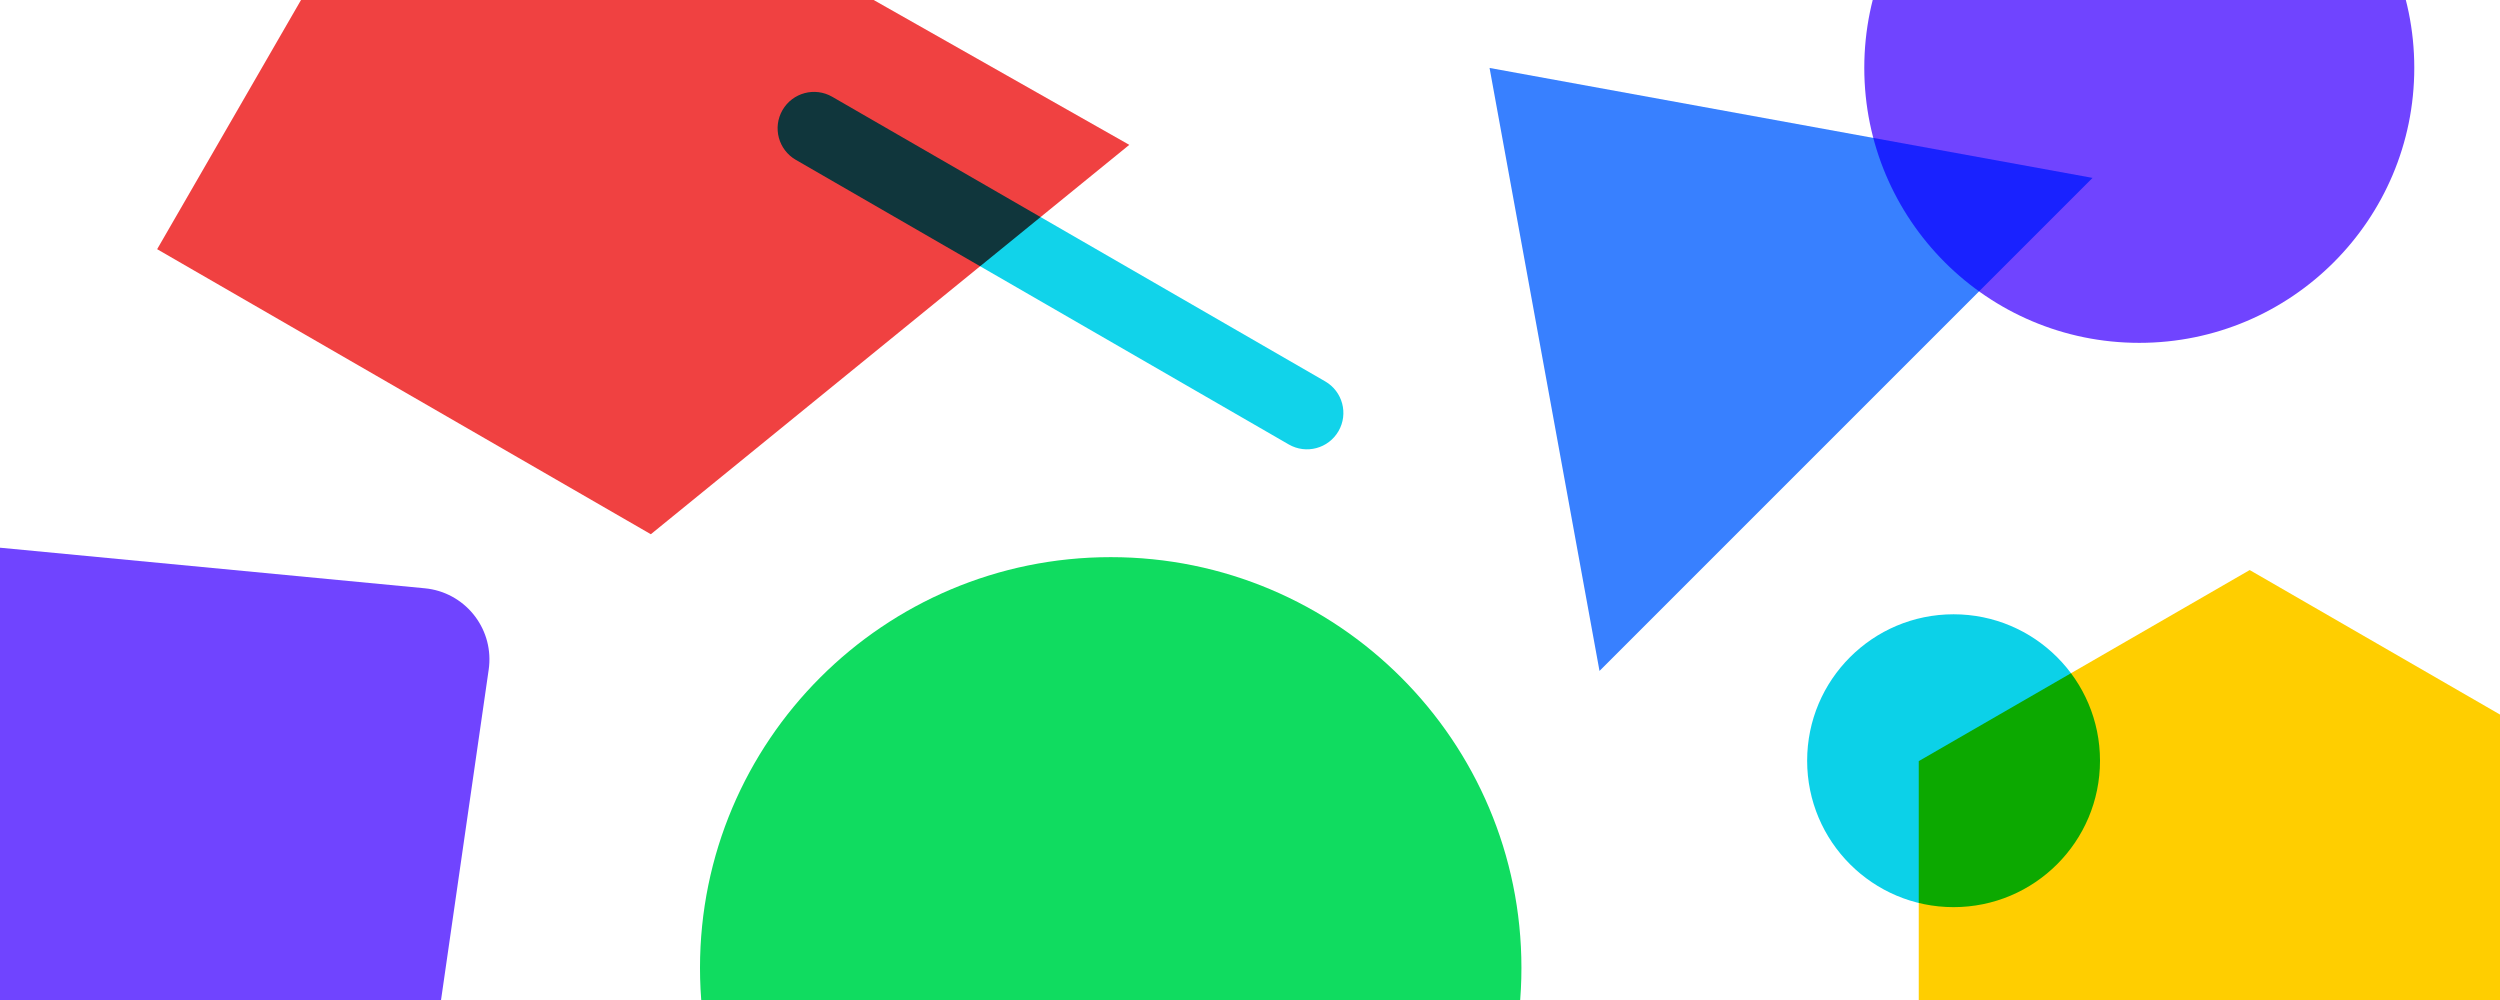
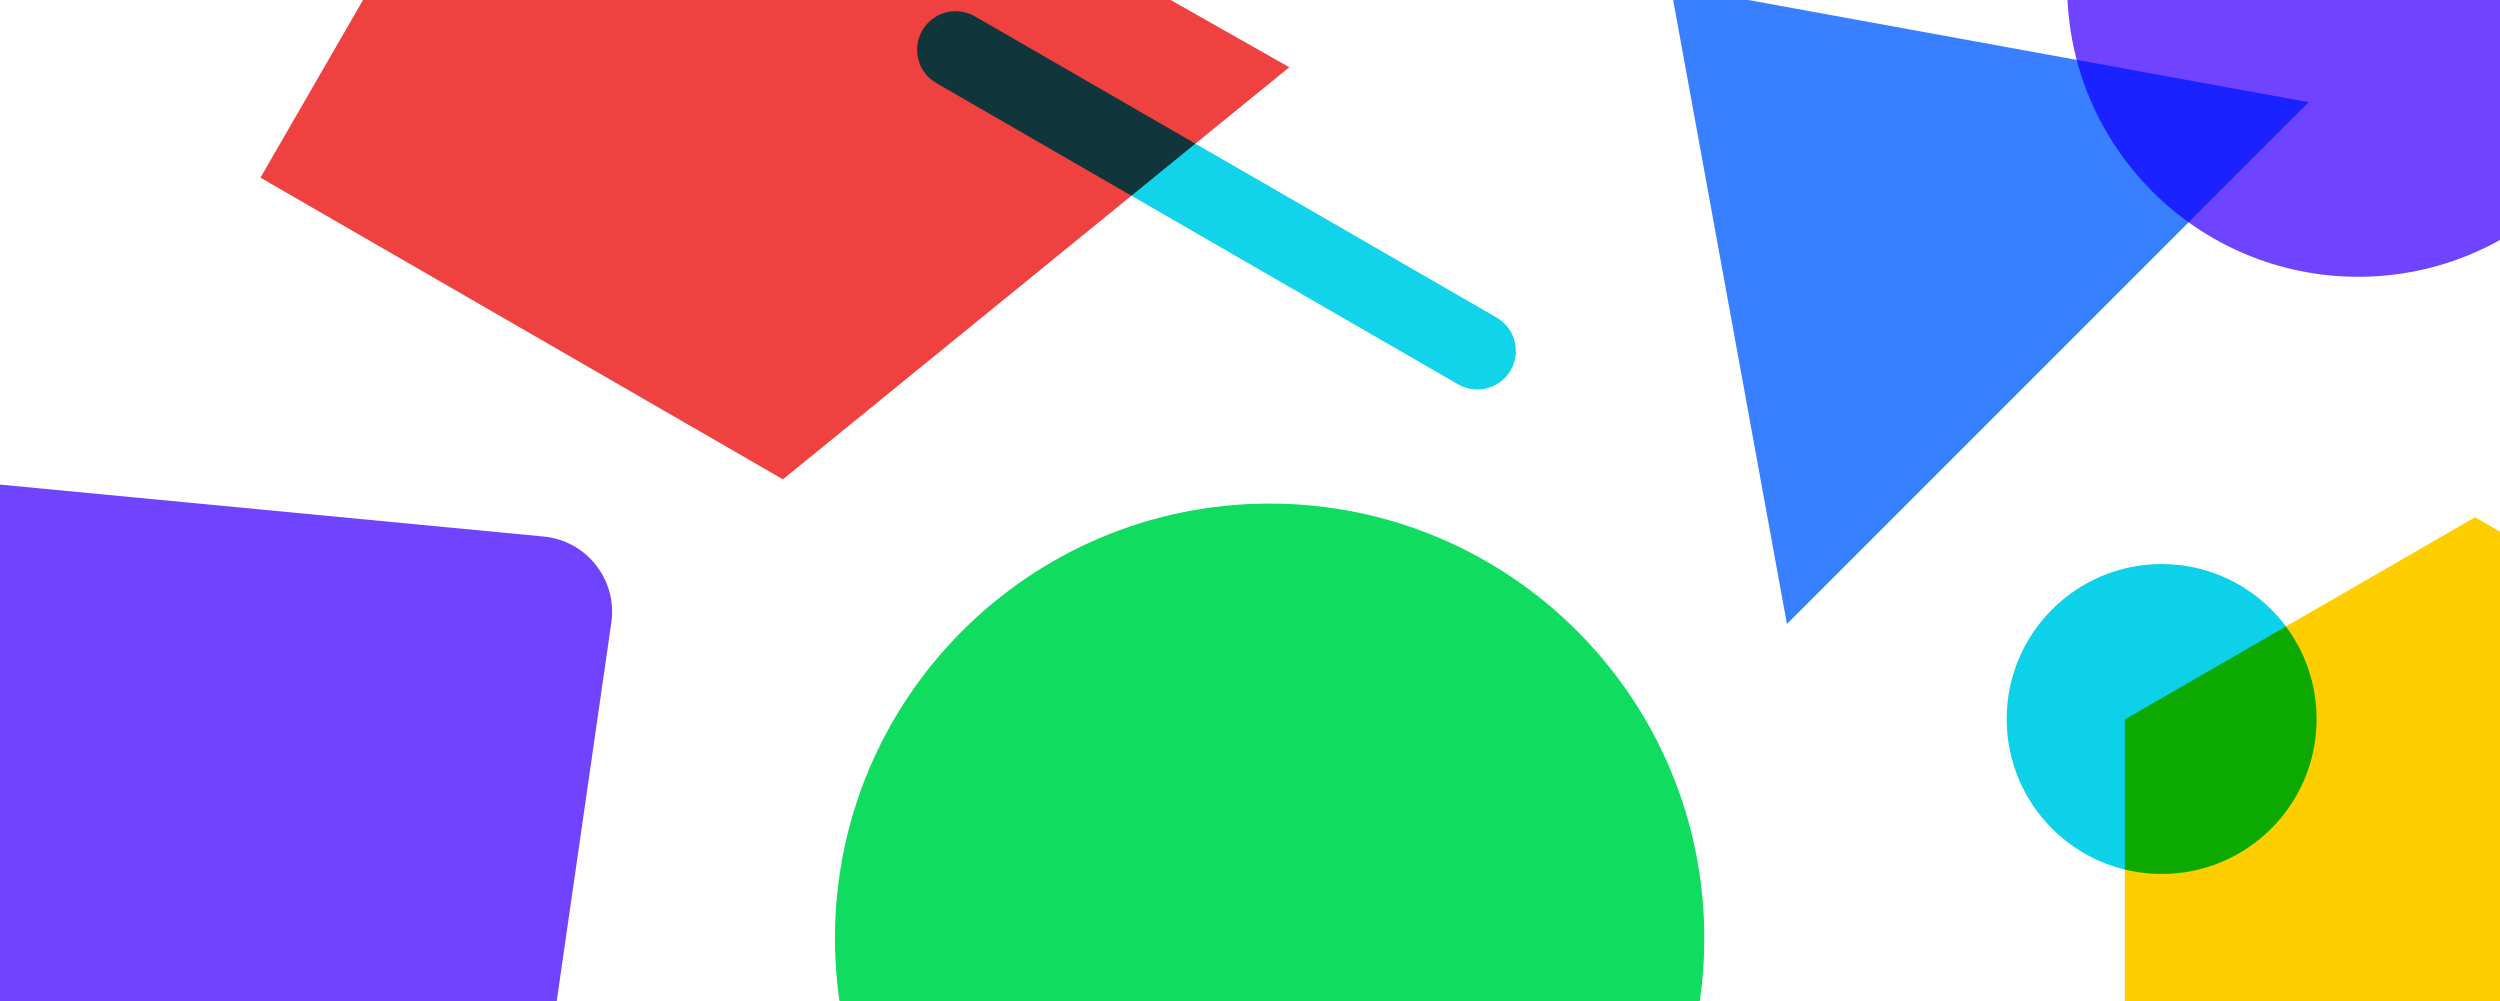
- <svg xmlns="http://www.w3.org/2000/svg" width="350" height="140" style="background:#f6f7f9">
-   <g fill="none" fill-rule="evenodd">
-     <path fill="#F04141" style="mix-blend-mode:multiply" d="M61.905-34.23l96.194 54.51-66.982 54.512L22 34.887z" />
-     <circle fill="#10DC60" style="mix-blend-mode:multiply" cx="155.5" cy="135.5" r="57.5" />
-     <path fill="#3880FF" style="mix-blend-mode:multiply" d="M208.538 9.513l84.417 15.392L223.93 93.93z" />
-     <path fill="#FFCE00" style="mix-blend-mode:multiply" d="M268.625 106.557l46.332-26.75 46.332 26.75v53.5l-46.332 26.75-46.332-26.75z" />
-     <circle fill="#7044FF" style="mix-blend-mode:multiply" cx="299.5" cy="9.5" r="38.5" />
-     <rect fill="#11D3EA" style="mix-blend-mode:multiply" transform="rotate(-60 148.47 37.886)" x="143.372" y="-7.056" width="10.196" height="89.884" rx="5.098" />
-     <path d="M-25.389 74.253l84.86 8.107c5.498.525 9.53 5.407 9.004 10.905a10 10 0 0 1-.057.477l-12.36 85.671a10.002 10.002 0 0 1-11.634 8.42l-86.351-15.226c-5.44-.959-9.07-6.145-8.112-11.584l13.851-78.551a10 10 0 0 1 10.799-8.219z" fill="#7044FF" style="mix-blend-mode:multiply" />
-     <circle fill="#0CD1E8" style="mix-blend-mode:multiply" cx="273.5" cy="106.5" r="20.5" />
+ <svg xmlns="http://www.w3.org/2000/svg" id="svg407" version="1.1" viewBox="0 0 87.5 35" height="35mm" width="87.5mm">
+   <defs id="defs401" />
+   <g id="layer1">
+     <g transform="matrix(0.2645833,0,0,0.2645833,3.294468,-3.012302)" fill="none" fill-rule="evenodd" id="g26">
+       <path fill="#F04141" style="mix-blend-mode:multiply" d="M 61.905,-34.23 158.099,20.28 91.117,74.792 22,34.887 Z" id="path10" />
+       <circle fill="#10DC60" style="mix-blend-mode:multiply" cx="155.5" cy="135.5" r="57.5" id="circle12" />
+       <path fill="#3880FF" style="mix-blend-mode:multiply" d="M 208.538,9.513 292.955,24.905 223.93,93.93 Z" id="path14" />
+       <path fill="#FFCE00" style="mix-blend-mode:multiply" d="m 268.625,106.557 46.332,-26.75 46.332,26.75 v 53.5 l -46.332,26.75 -46.332,-26.75 z" id="path16" />
+       <circle fill="#7044FF" style="mix-blend-mode:multiply" cx="299.5" cy="9.5" r="38.5" id="circle18" />
+       <rect fill="#11D3EA" style="mix-blend-mode:multiply" transform="rotate(-60,148.47,37.886)" x="143.372" y="-7.056" width="10.196" height="89.884" rx="5.098" id="rect20" />
+       <path d="m -25.389,74.253 84.86,8.107 c 5.498,0.525 9.53,5.407 9.004,10.905 a 10,10 0 0 1 -0.057,0.477 l -12.36,85.671 a 10.002,10.002 0 0 1 -11.634,8.42 l -86.351,-15.226 c -5.44,-0.959 -9.07,-6.145 -8.112,-11.584 l 13.851,-78.551 a 10,10 0 0 1 10.799,-8.219 z" fill="#7044FF" style="mix-blend-mode:multiply" id="path22" />
+       <circle fill="#0CD1E8" style="mix-blend-mode:multiply" cx="273.5" cy="106.5" r="20.5" id="circle24" />
+     </g>
  </g>
</svg>
